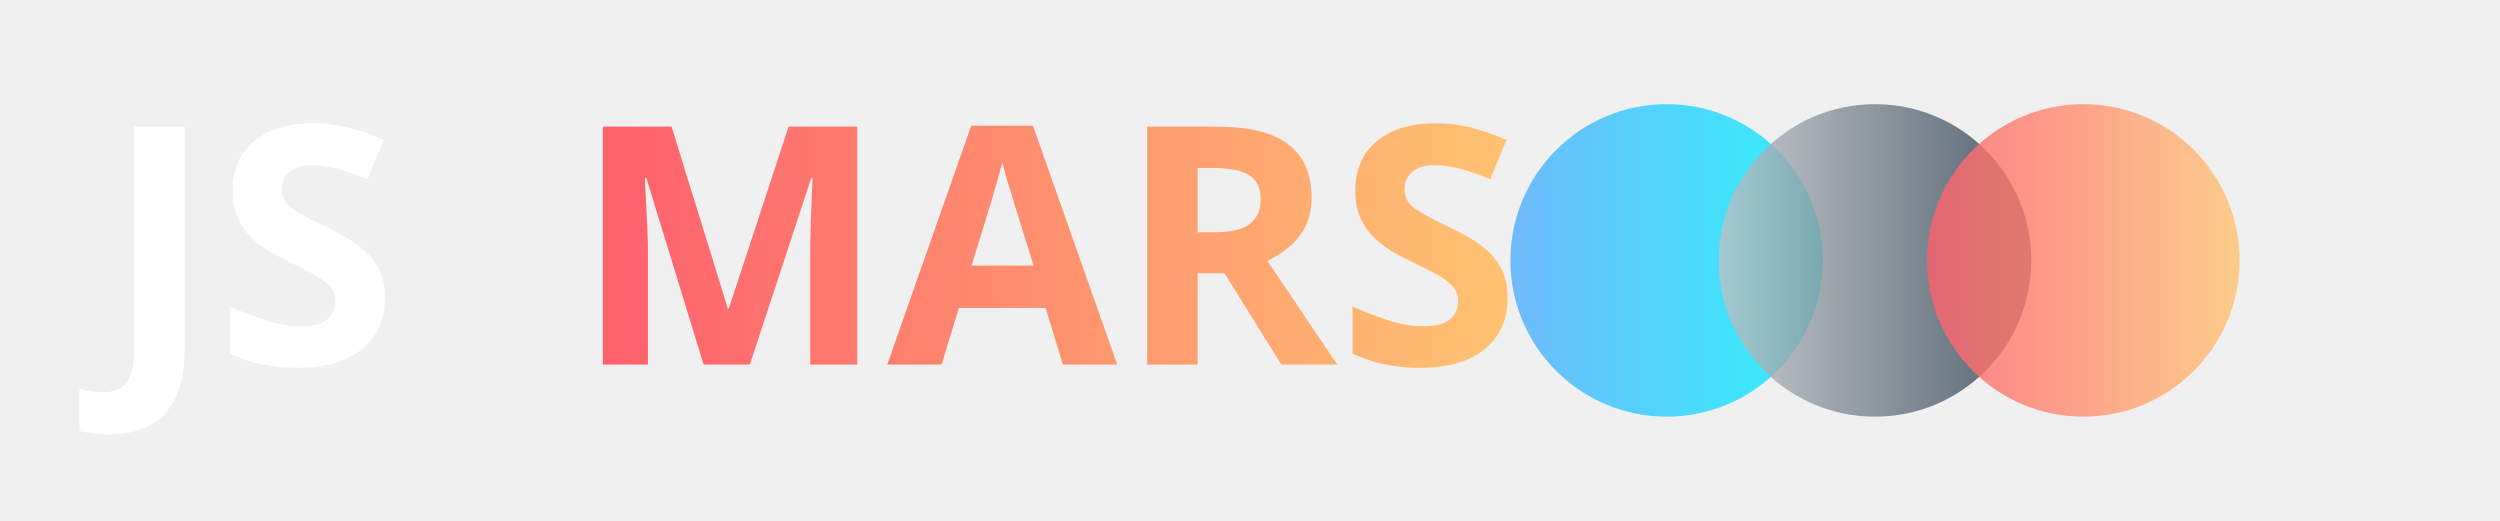
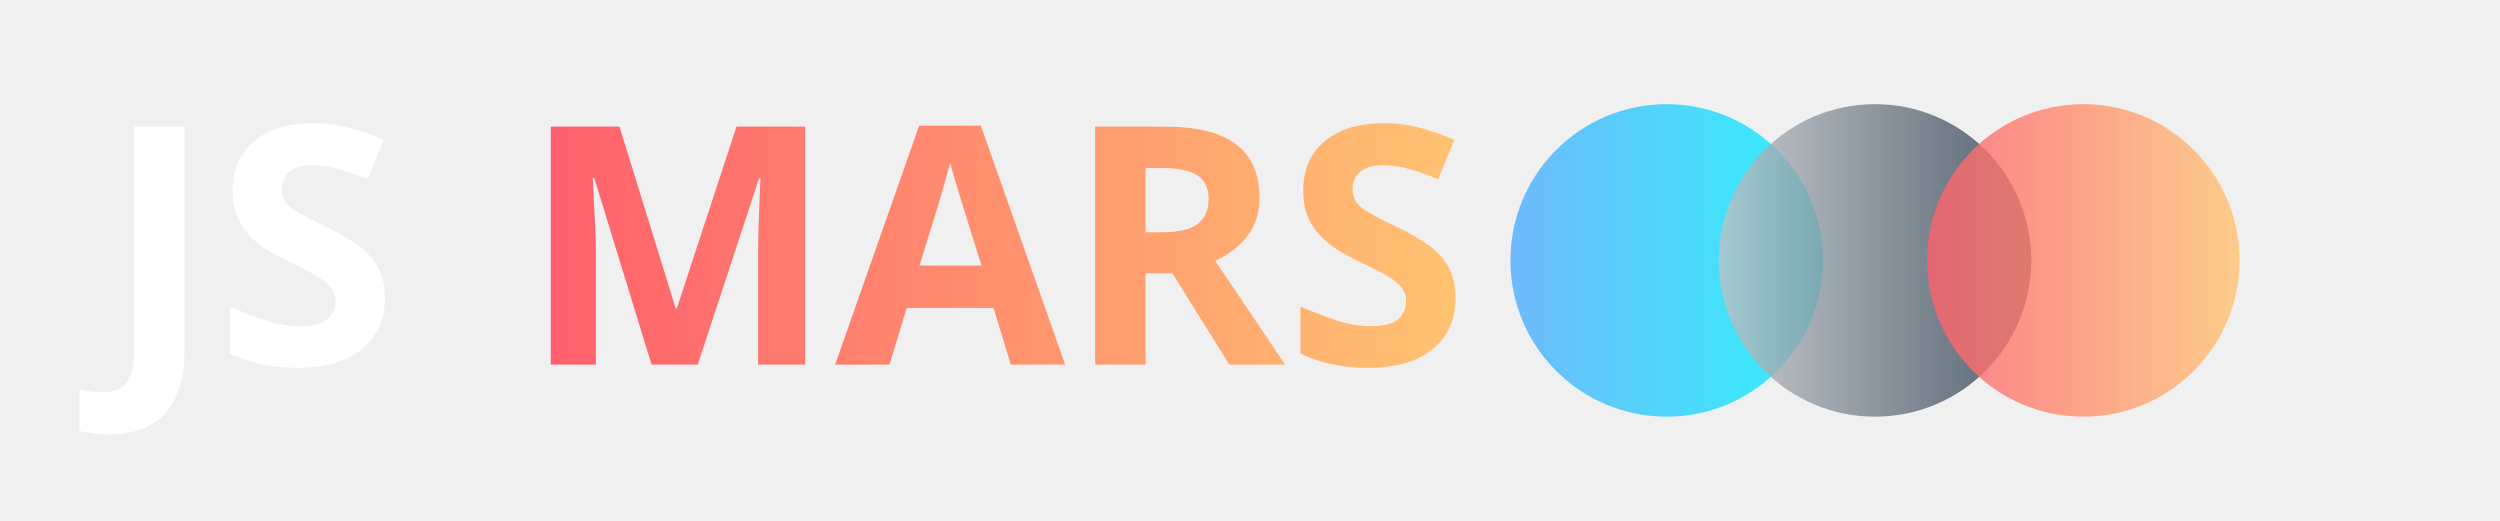
<svg xmlns="http://www.w3.org/2000/svg" viewBox="0 0 240 50">
  <defs>
    <linearGradient id="marsGrad" x1="0%" y1="0%" x2="100%" y2="0%">
      <stop offset="0%" style="stop-color:#ff5f6d;stop-opacity:1" />
      <stop offset="100%" style="stop-color:#ffc371;stop-opacity:1" />
    </linearGradient>
    <linearGradient id="earthGrad" x1="0%" y1="0%" x2="100%" y2="0%">
      <stop offset="0%" style="stop-color:#4facfe;stop-opacity:1" />
      <stop offset="100%" style="stop-color:#00f2fe;stop-opacity:1" />
    </linearGradient>
    <linearGradient id="moonGrad" x1="0%" y1="0%" x2="100%" y2="0%">
      <stop offset="0%" style="stop-color:#bdc3c7;stop-opacity:1" />
      <stop offset="100%" style="stop-color:#2c3e50;stop-opacity:1" />
    </linearGradient>
  </defs>
  <text x="10" y="35" font-family="sans-serif" font-weight="bold" font-size="32" fill="#fff">JS</text>
-   <text x="55" y="35" font-family="sans-serif" font-weight="bold" font-size="32" fill="url(#marsGrad)">MARS</text>
+   <text x="50" y="35" font-family="sans-serif" font-weight="bold" font-size="32" fill="url(#marsGrad)">MARS</text>
  <circle cx="160" cy="25" r="15" fill="url(#earthGrad)" opacity="0.8" />
  <circle cx="180" cy="25" r="15" fill="url(#moonGrad)" opacity="0.8" />
  <circle cx="200" cy="25" r="15" fill="url(#marsGrad)" opacity="0.8" />
</svg>
